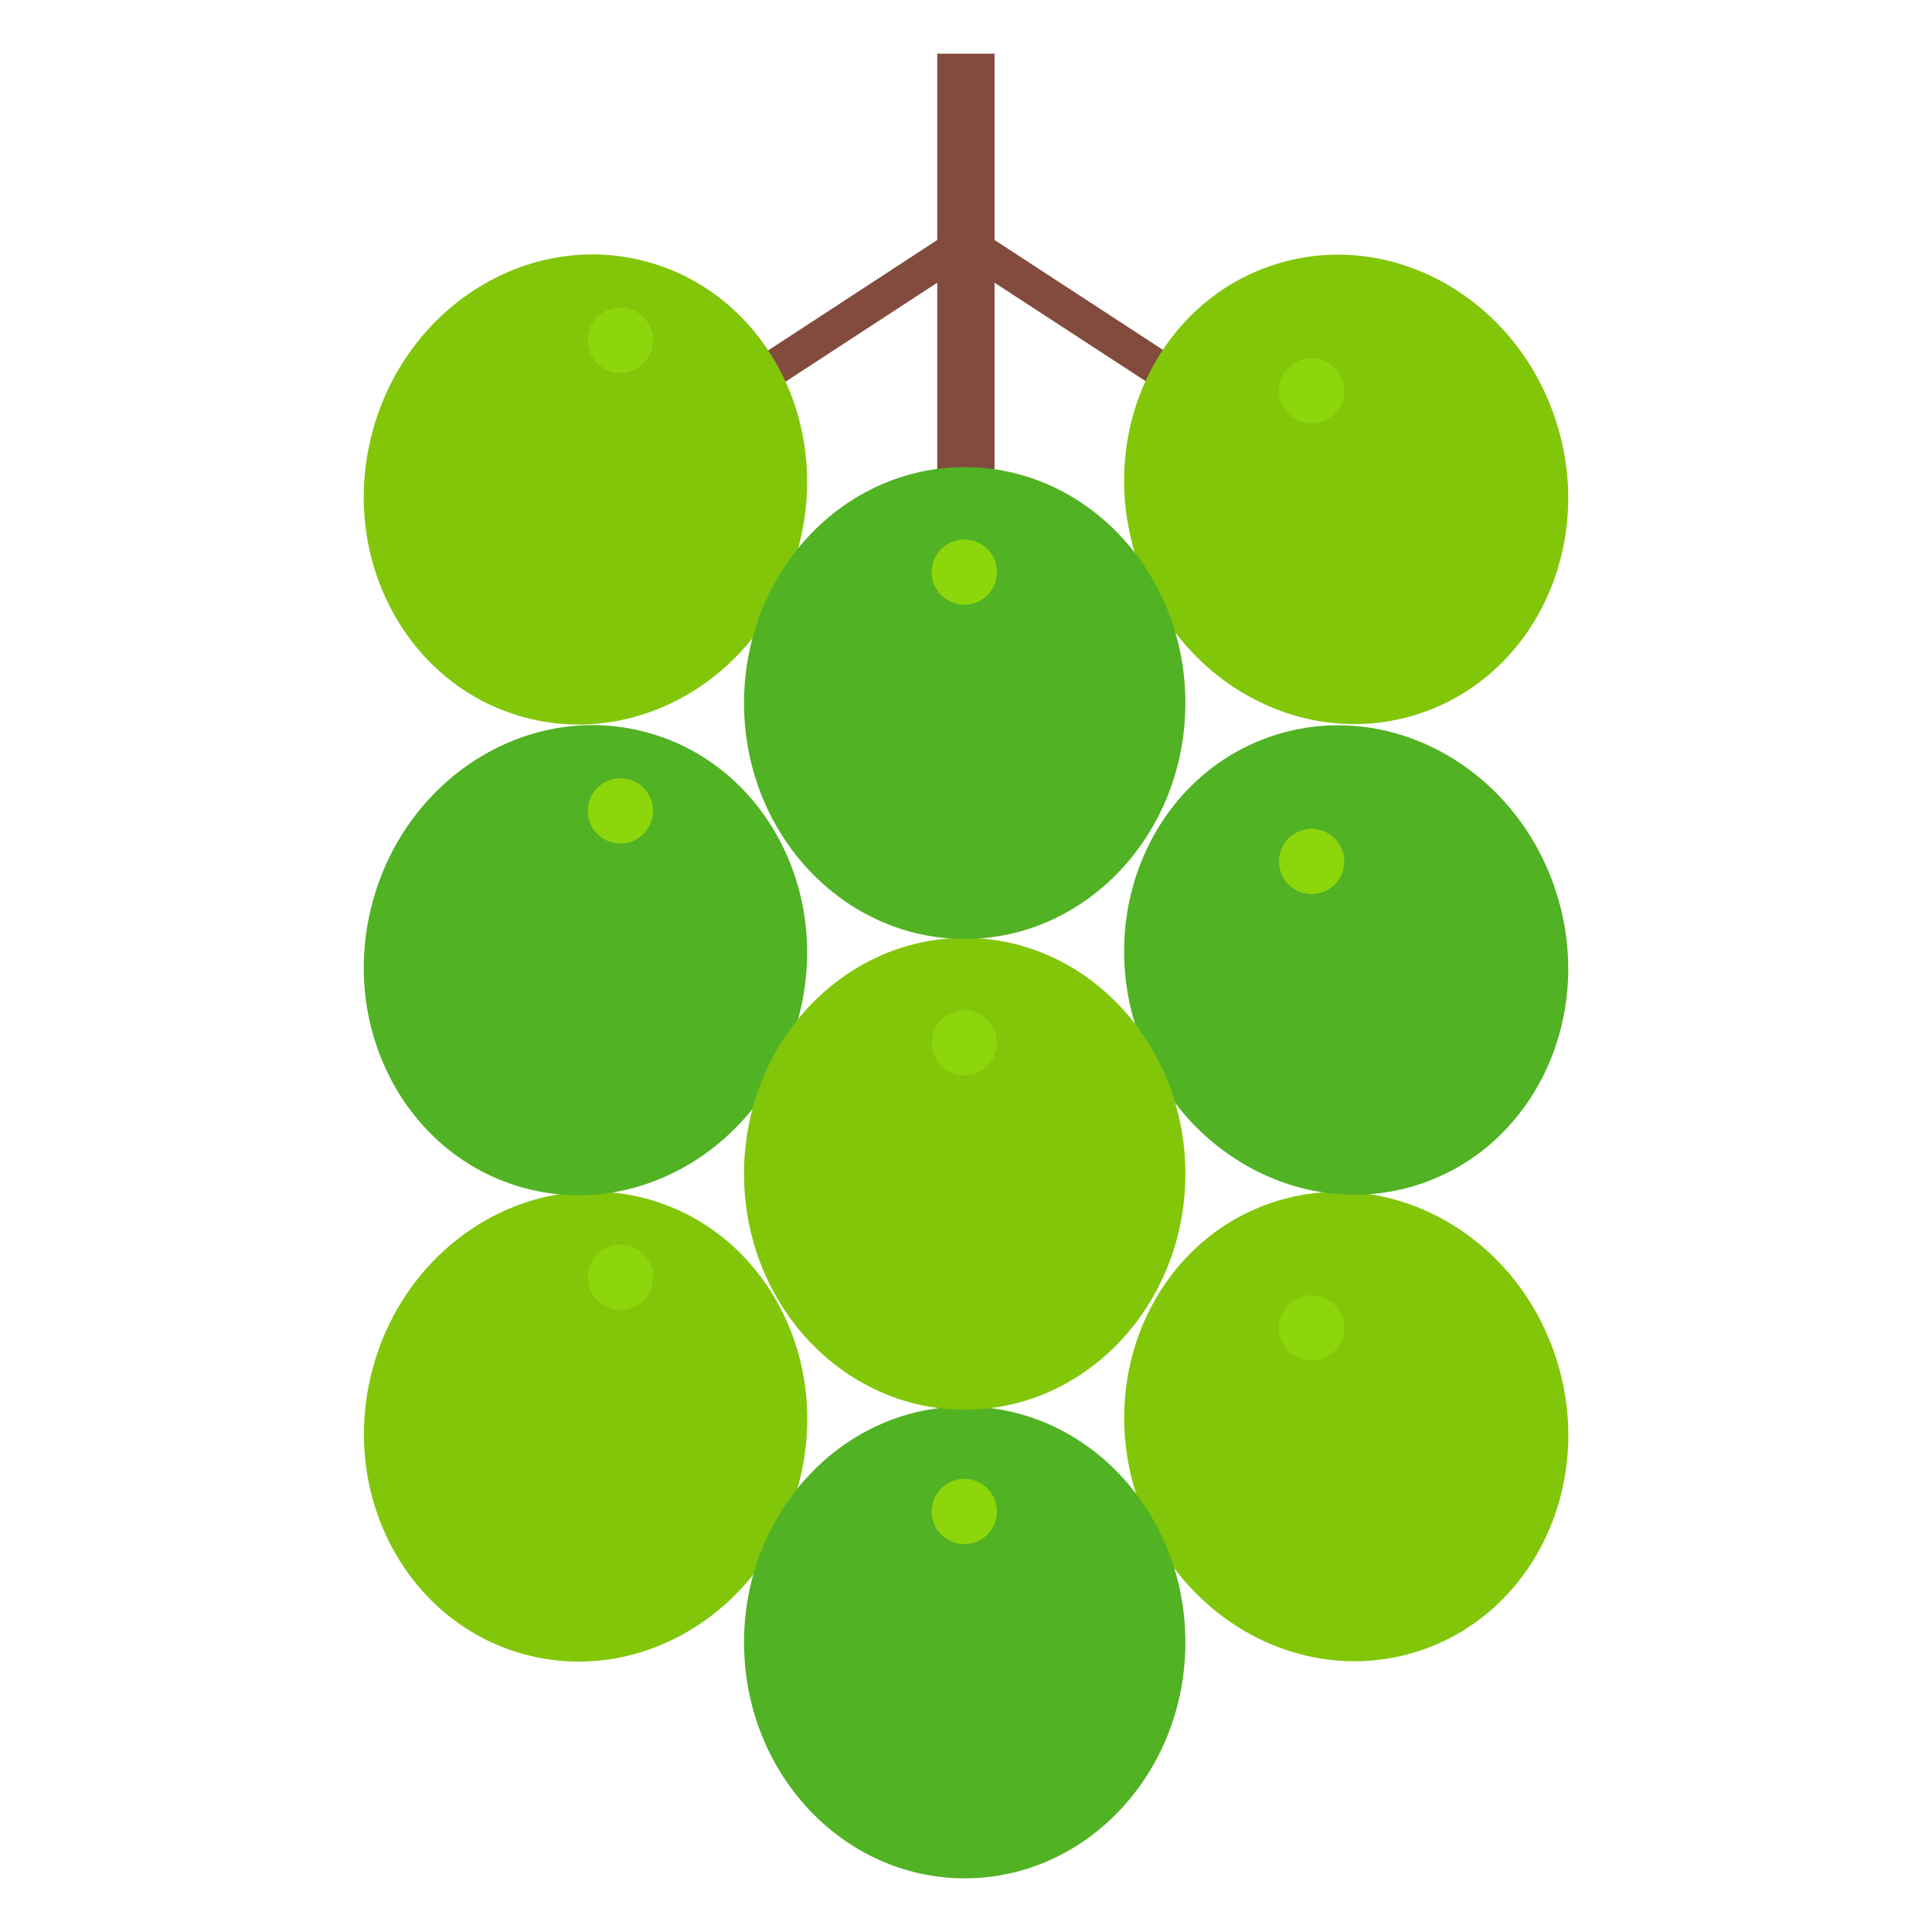
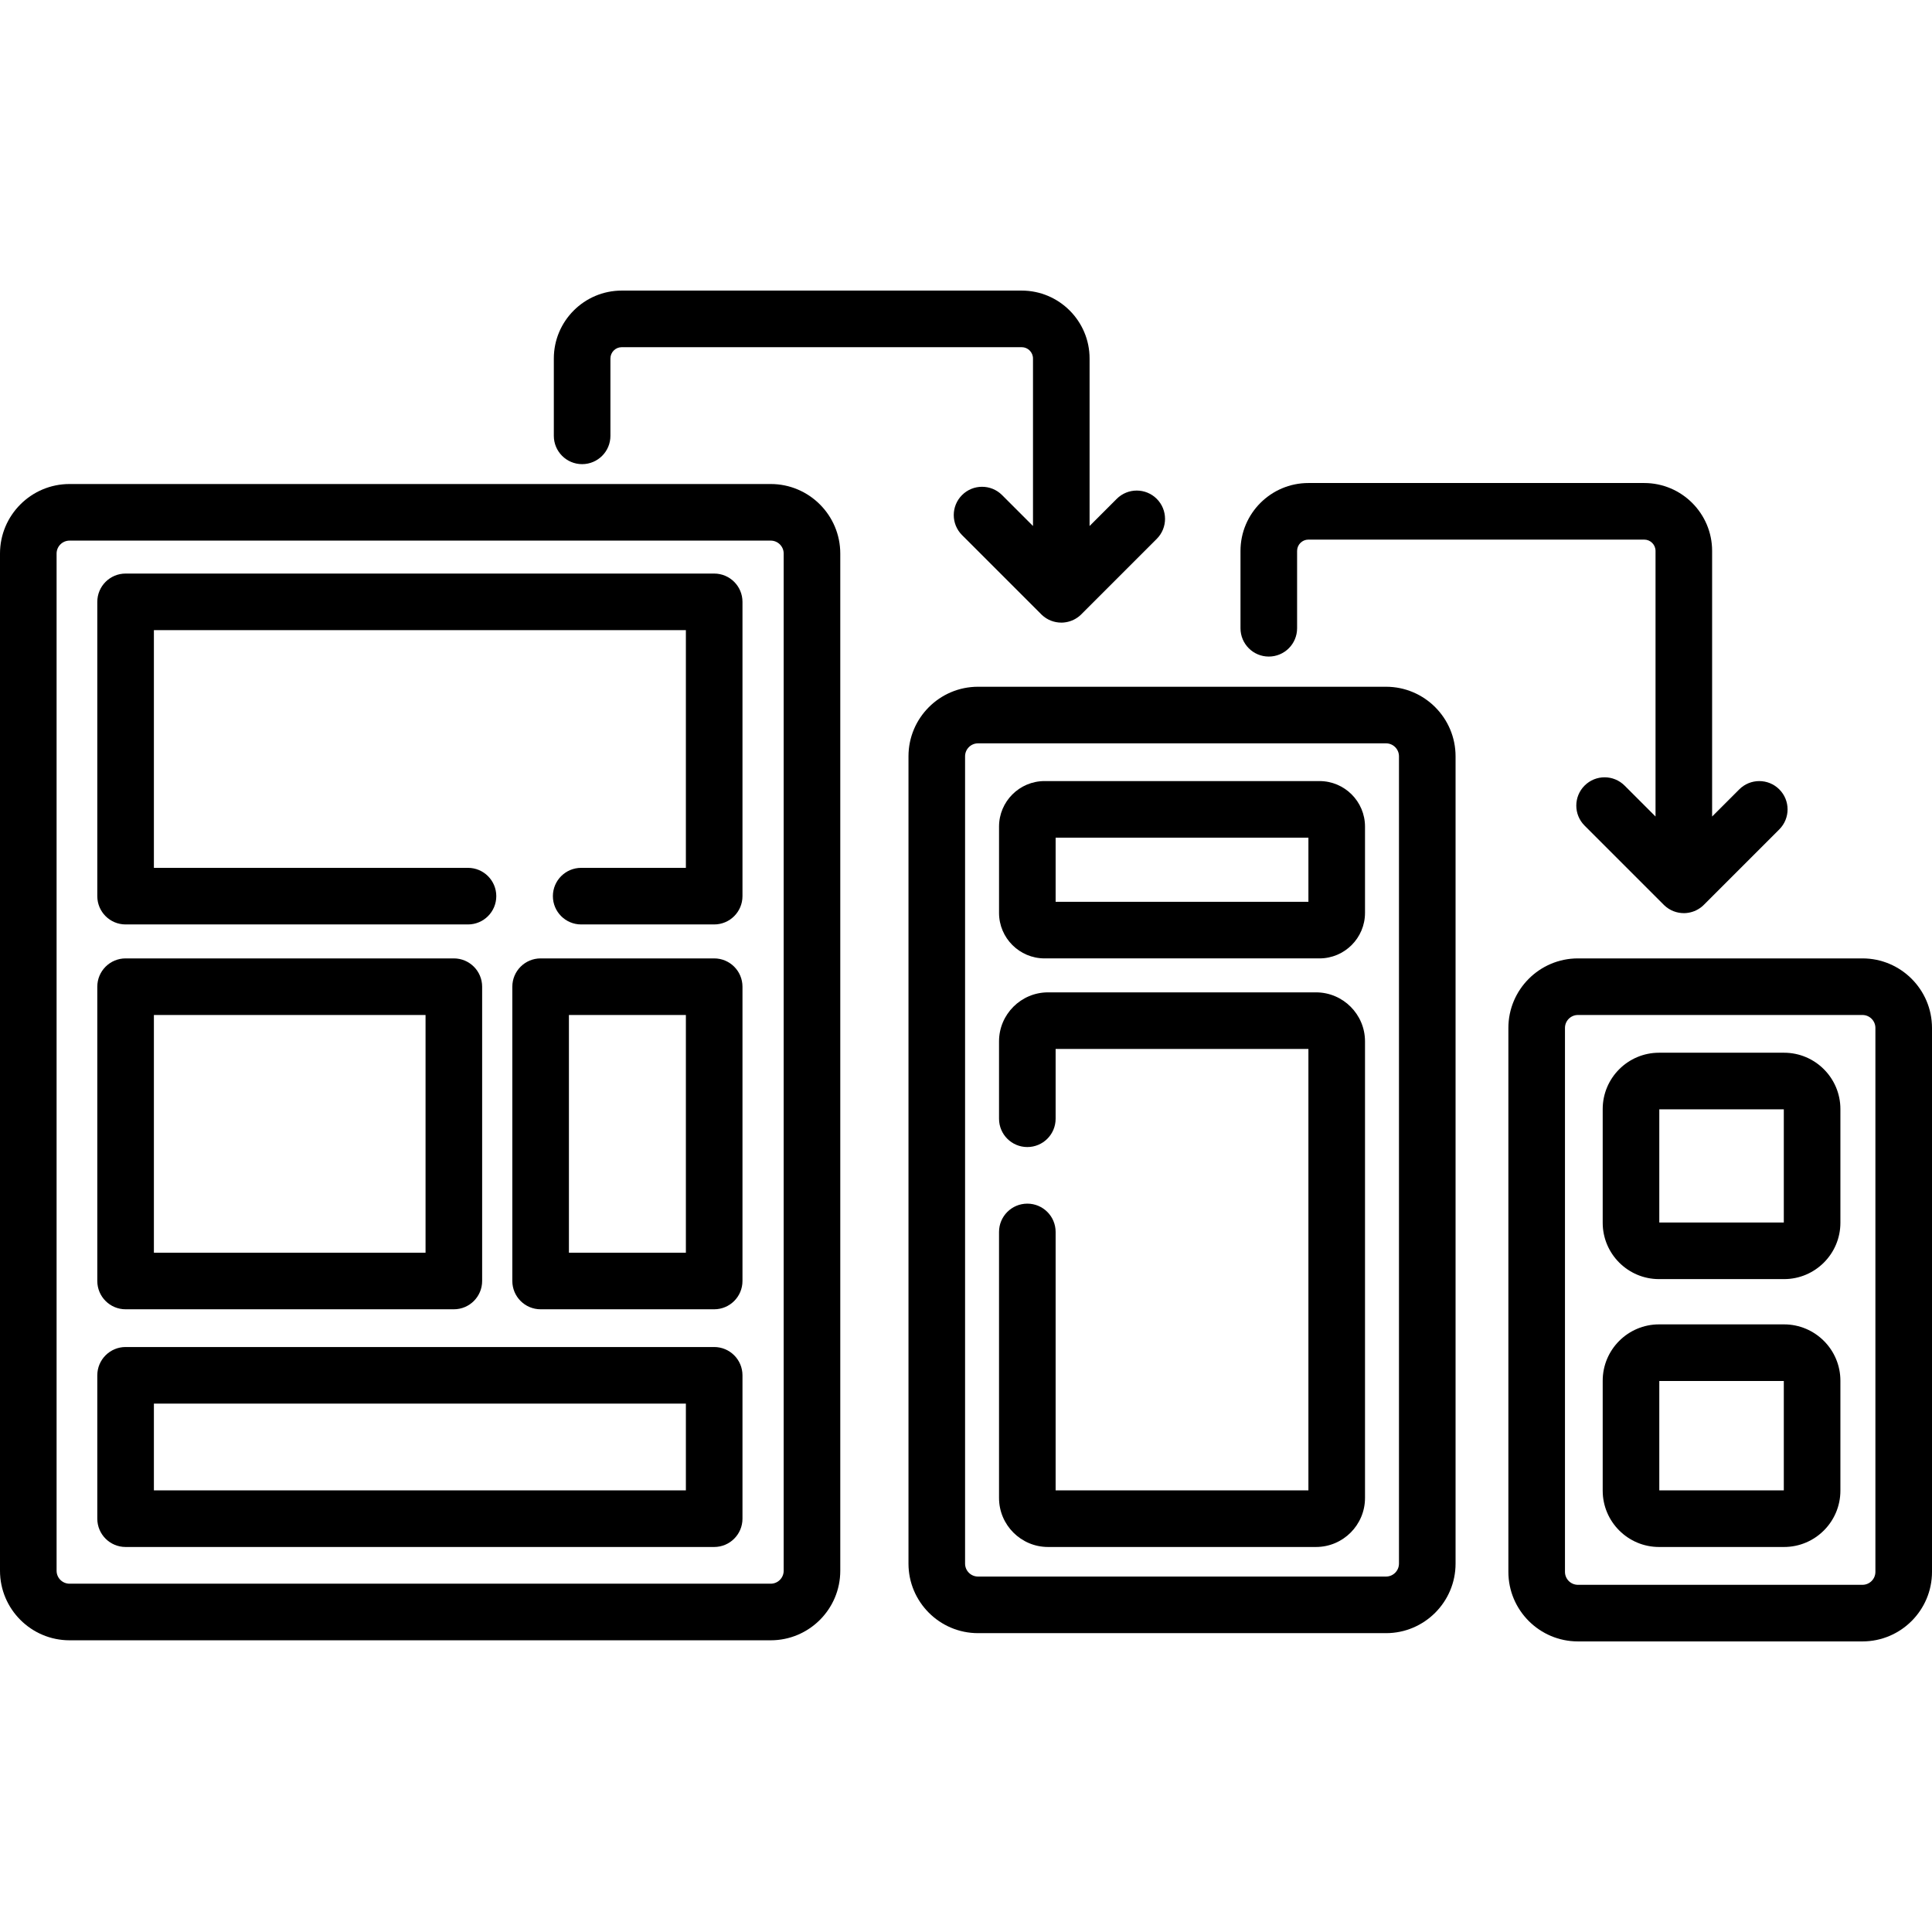
- <svg xmlns="http://www.w3.org/2000/svg" viewBox="0 0 90 90">
-   <defs>
-     <style>.cls-1{fill:#824b3d;}.cls-2{fill:#82c60a;}.cls-3{fill:#51b224;}.cls-4{fill:#8cd60b;}</style>
-   </defs>
-   <g id="grapes">
-     <g id="grapes-2" data-name="grapes">
-       <polygon class="cls-1" points="55.45 17.13 46.33 11.18 46.33 2.5 43.66 2.5 43.66 11.18 34.55 17.13 35.46 18.52 43.66 13.17 43.66 27.16 46.33 27.16 46.33 13.17 54.54 18.52 55.45 17.13" />
-       <path class="cls-2" d="M37.24,69c-1.5,5.88-7.18,9.51-12.68,8.1s-8.74-7.31-7.24-13.19S24.5,54.4,30,55.81,38.74,63.12,37.24,69Z" />
-       <ellipse class="cls-2" cx="62.71" cy="66.46" rx="10.28" ry="10.99" transform="translate(-16.6 21.08) rotate(-16.89)" />
-       <ellipse class="cls-3" cx="27.28" cy="44.73" rx="10.99" ry="10.28" transform="translate(-22.82 60.08) rotate(-75.66)" />
-       <ellipse class="cls-3" cx="62.71" cy="44.73" rx="10.28" ry="10.99" transform="translate(-10.29 20.14) rotate(-16.89)" />
-       <ellipse class="cls-3" cx="44.94" cy="76.51" rx="10.28" ry="10.99" />
-       <ellipse class="cls-2" cx="44.94" cy="54.68" rx="10.28" ry="10.99" />
-       <ellipse class="cls-2" cx="27.28" cy="22.8" rx="10.99" ry="10.28" transform="translate(-1.57 43.59) rotate(-75.67)" />
-       <ellipse class="cls-2" cx="62.71" cy="22.8" rx="10.28" ry="10.99" transform="translate(-3.92 19.2) rotate(-16.89)" />
-       <ellipse class="cls-3" cx="44.94" cy="32.75" rx="10.28" ry="10.99" />
-       <circle class="cls-4" cx="28.9" cy="59.5" r="1.52" transform="translate(-35.89 72.83) rotate(-75.72)" />
-       <circle class="cls-4" cx="61.1" cy="61.86" r="1.52" transform="translate(-15.34 20.42) rotate(-16.89)" />
-       <circle class="cls-4" cx="28.9" cy="37.77" r="1.52" transform="translate(-14.85 56.42) rotate(-75.66)" />
-       <circle class="cls-4" cx="61.1" cy="40.13" r="1.52" transform="translate(-9.02 19.47) rotate(-16.88)" />
-       <circle class="cls-4" cx="44.92" cy="70.41" r="1.52" />
-       <circle class="cls-4" cx="44.92" cy="48.58" r="1.52" />
-       <circle class="cls-4" cx="28.9" cy="15.84" r="1.52" transform="translate(6.39 39.92) rotate(-75.66)" />
-       <circle class="cls-4" cx="61.1" cy="18.2" r="1.52" transform="translate(-2.65 18.55) rotate(-16.9)" />
-       <circle class="cls-4" cx="44.92" cy="26.65" r="1.52" />
+ <svg xmlns="http://www.w3.org/2000/svg" version="1.1" id="Capa_1" x="0px" y="0px" viewBox="0 0 512.001 512.001" style="enable-background:new 0 0 512.001 512.001;" xml:space="preserve">
+   <g>
+     <g>
+       <g>
+         <path d="M204.254,128.271H18.428C8.267,128.271,0,136.538,0,146.698v269.57c0,10.16,8.267,18.427,18.428,18.427h185.826     c10.161,0,18.428-8.267,18.428-18.427v-269.57C222.681,136.538,214.414,128.271,204.254,128.271z M207.683,416.268     c0,1.891-1.539,3.429-3.43,3.429H18.428c-1.891,0-3.43-1.538-3.43-3.429v-269.57c0-1.891,1.539-3.429,3.43-3.429h185.826     c1.891,0,3.43,1.538,3.43,3.429V416.268z" />
+         <path d="M367.312,181.996H259.186c-10.161,0-18.428,8.267-18.428,18.428v213.951c0,10.161,8.267,18.428,18.428,18.428h108.127     c10.161,0,18.428-8.267,18.428-18.428V200.423C385.739,190.262,377.472,181.996,367.312,181.996z M370.742,414.375     L370.742,414.375c-0.001,1.892-1.54,3.43-3.431,3.43H259.186c-1.891,0-3.43-1.538-3.43-3.43V200.423     c0-1.892,1.539-3.43,3.43-3.43h108.127c1.891,0,3.43,1.538,3.43,3.43V414.375z" />
+         <path d="M493.573,253.987h-75.408c-10.161,0-18.428,8.267-18.428,18.428v144.149c0,10.161,8.267,18.428,18.428,18.428h75.408     c10.161,0,18.428-8.267,18.428-18.428v-144.15C512,262.253,503.734,253.987,493.573,253.987z M497.002,416.563     c0,1.892-1.539,3.43-3.43,3.43h-75.408c-1.891,0-3.43-1.538-3.43-3.43V272.413c0-1.892,1.539-3.43,3.43-3.43h75.408     c1.891,0,3.43,1.538,3.43,3.43V416.563z" />
+         <path d="M154.269,123.004c4.141,0,7.499-3.357,7.499-7.499V95.006c0-1.653,1.345-2.999,2.999-2.999h105.988     c1.654,0,2.999,1.346,2.999,2.999v44.389l-8.196-8.196c-2.929-2.928-7.677-2.928-10.605,0c-2.929,2.93-2.929,7.677,0,10.606     l20.997,20.997c0.045,0.045,0.091,0.09,0.137,0.134c1.446,1.375,3.306,2.063,5.165,2.063h0.001c0.023,0,0.047,0,0.07-0.001     c0.037,0,0.073,0,0.11-0.001c0.036-0.001,0.073-0.002,0.109-0.004c0.023-0.001,0.047-0.001,0.07-0.003     c0.023-0.001,0.046-0.003,0.07-0.004c0.038-0.002,0.076-0.004,0.114-0.007c0.005,0,0.011-0.001,0.016-0.001     c0.055-0.004,0.11-0.009,0.165-0.014c0.002,0,0.005,0,0.007-0.001c1.4-0.137,2.768-0.666,3.927-1.587     c0.006-0.005,0.011-0.009,0.017-0.013c0.03-0.024,0.06-0.049,0.09-0.073c0.016-0.014,0.033-0.027,0.049-0.041     c0.034-0.029,0.068-0.058,0.102-0.087c0.029-0.025,0.057-0.05,0.085-0.075c0.015-0.013,0.029-0.026,0.044-0.04     c0.033-0.03,0.066-0.061,0.099-0.092c0.008-0.008,0.017-0.015,0.025-0.023c0.042-0.04,0.083-0.08,0.124-0.121     c0.003-0.002,0.005-0.005,0.008-0.007l19.997-19.997c2.929-2.93,2.929-7.677,0-10.606c-2.929-2.928-7.677-2.928-10.605,0     l-7.196,7.196V95.006c0-9.924-8.073-17.997-17.997-17.997H164.767c-9.924,0-17.997,8.073-17.997,17.997v20.498     C146.77,119.646,150.128,123.004,154.269,123.004z" />
+         <path d="M336.246,173.997c4.141,0,7.499-3.357,7.499-7.499V146c0-1.653,1.345-2.999,2.999-2.999h88.991     c1.654,0,2.999,1.346,2.999,2.999v70.386l-8.196-8.196c-2.929-2.928-7.677-2.928-10.605,0c-2.929,2.93-2.929,7.677,0,10.606     l20.997,20.997c0.045,0.045,0.091,0.09,0.137,0.134c1.446,1.375,3.306,2.063,5.165,2.063h0.001c0.023,0,0.047,0,0.07-0.001     c0.037,0,0.073,0,0.11-0.001c0.036-0.001,0.073-0.002,0.109-0.004c0.023-0.001,0.047-0.001,0.07-0.003     c0.023-0.001,0.046-0.003,0.07-0.004c0.038-0.002,0.076-0.004,0.114-0.007c0.005,0,0.011-0.001,0.016-0.001     c0.055-0.004,0.11-0.009,0.165-0.014c0.002,0,0.005,0,0.007-0.001c1.4-0.137,2.768-0.666,3.927-1.587     c0.006-0.005,0.011-0.009,0.017-0.013c0.03-0.024,0.06-0.049,0.09-0.073c0.016-0.014,0.033-0.027,0.049-0.041     c0.034-0.029,0.068-0.058,0.102-0.087c0.029-0.025,0.057-0.05,0.085-0.075c0.015-0.013,0.029-0.026,0.044-0.04     c0.033-0.03,0.066-0.061,0.099-0.092c0.008-0.008,0.017-0.015,0.025-0.023c0.042-0.04,0.083-0.08,0.124-0.121     c0.003-0.002,0.005-0.005,0.008-0.007l19.997-19.997c2.929-2.93,2.929-7.677,0-10.606c-2.929-2.928-7.677-2.928-10.605,0     l-7.196,7.196v-70.385c0-9.924-8.073-17.997-17.997-17.997h-88.991c-9.924,0-17.997,8.073-17.997,17.997v20.498     C328.747,170.64,332.104,173.997,336.246,173.997z" />
+         <path d="M189.265,152H33.285c-4.141,0-7.499,3.357-7.499,7.499v77.99c0,4.143,3.358,7.499,7.499,7.499h90.738     c4.141,0,7.499-3.357,7.499-7.499c0-4.142-3.358-7.499-7.499-7.499H40.784v-62.992h140.982v62.992h-27.746     c-4.141,0-7.499,3.357-7.499,7.499c0,4.143,3.358,7.499,7.499,7.499h35.245c4.141,0,7.499-3.357,7.499-7.499v-77.99     C196.764,155.357,193.406,152,189.265,152z" />
+         <path d="M189.265,356.974H33.285c-4.141,0-7.499,3.357-7.499,7.499v37.995c0,4.142,3.358,7.499,7.499,7.499h155.98     c4.141,0,7.499-3.357,7.499-7.499v-37.995C196.764,360.33,193.406,356.974,189.265,356.974z M181.766,394.969H40.784v-22.997     h140.982V394.969z" />
+         <path d="M33.285,346.975h86.989c4.141,0,7.499-3.357,7.499-7.499v-77.99c0-4.142-3.358-7.499-7.499-7.499H33.285     c-4.141,0-7.499,3.357-7.499,7.499v77.99C25.786,343.617,29.143,346.975,33.285,346.975z M40.784,268.985h71.991v62.992H40.784     V268.985z" />
+         <path d="M189.265,253.987h-45.994c-4.141,0-7.499,3.357-7.499,7.499v77.99c0,4.142,3.358,7.499,7.499,7.499h45.994     c4.141,0,7.499-3.357,7.499-7.499v-77.99C196.764,257.343,193.406,253.987,189.265,253.987z M181.766,331.977H150.77v-62.992     h30.996V331.977z" />
+         <path d="M349.679,206.993h-72.86c-6.652,0-12.063,5.411-12.063,12.063v22.866c0,6.652,5.412,12.063,12.063,12.063h72.86     c6.652,0,12.063-5.411,12.063-12.063v-22.866C361.742,212.404,356.33,206.993,349.679,206.993z M346.744,238.989h-66.991v-16.998     h66.991V238.989z" />
+         <path d="M348.752,262.986h-71.008c-7.163,0-12.99,5.827-12.99,12.989v20.506c0,4.143,3.358,7.499,7.499,7.499     c4.141,0,7.499-3.357,7.499-7.499v-18.498h66.991v116.985h-66.991v-68.491c0-4.142-3.358-7.499-7.499-7.499     c-4.141,0-7.499,3.357-7.499,7.499v70.5c0,7.162,5.827,12.989,12.99,12.989h71.008c7.163,0,12.99-5.827,12.99-12.989V275.975     C361.742,268.813,355.915,262.986,348.752,262.986z" />
+         <path d="M472.796,278.984h-33.133c-8.232,0-14.93,6.697-14.93,14.93v30.133c0,8.232,6.697,14.93,14.93,14.93h33.133     c8.232,0,14.93-6.697,14.93-14.93v-30.133C487.726,285.681,481.029,278.984,472.796,278.984z M472.728,323.978h-32.996v-29.996     h32.996V323.978z" />
+         <path d="M472.796,350.974h-33.133c-8.232,0-14.93,6.697-14.93,14.93v29.133c0,8.232,6.697,14.93,14.93,14.93h33.133     c8.232,0,14.93-6.697,14.93-14.93v-29.133C487.726,357.671,481.029,350.974,472.796,350.974z M472.728,394.969h-32.996v-28.996     h32.996V394.969z" />
+       </g>
    </g>
  </g>
+   <g>
+ </g>
+   <g>
+ </g>
+   <g>
+ </g>
+   <g>
+ </g>
+   <g>
+ </g>
+   <g>
+ </g>
+   <g>
+ </g>
+   <g>
+ </g>
+   <g>
+ </g>
+   <g>
+ </g>
+   <g>
+ </g>
+   <g>
+ </g>
+   <g>
+ </g>
+   <g>
+ </g>
+   <g>
+ </g>
</svg>
